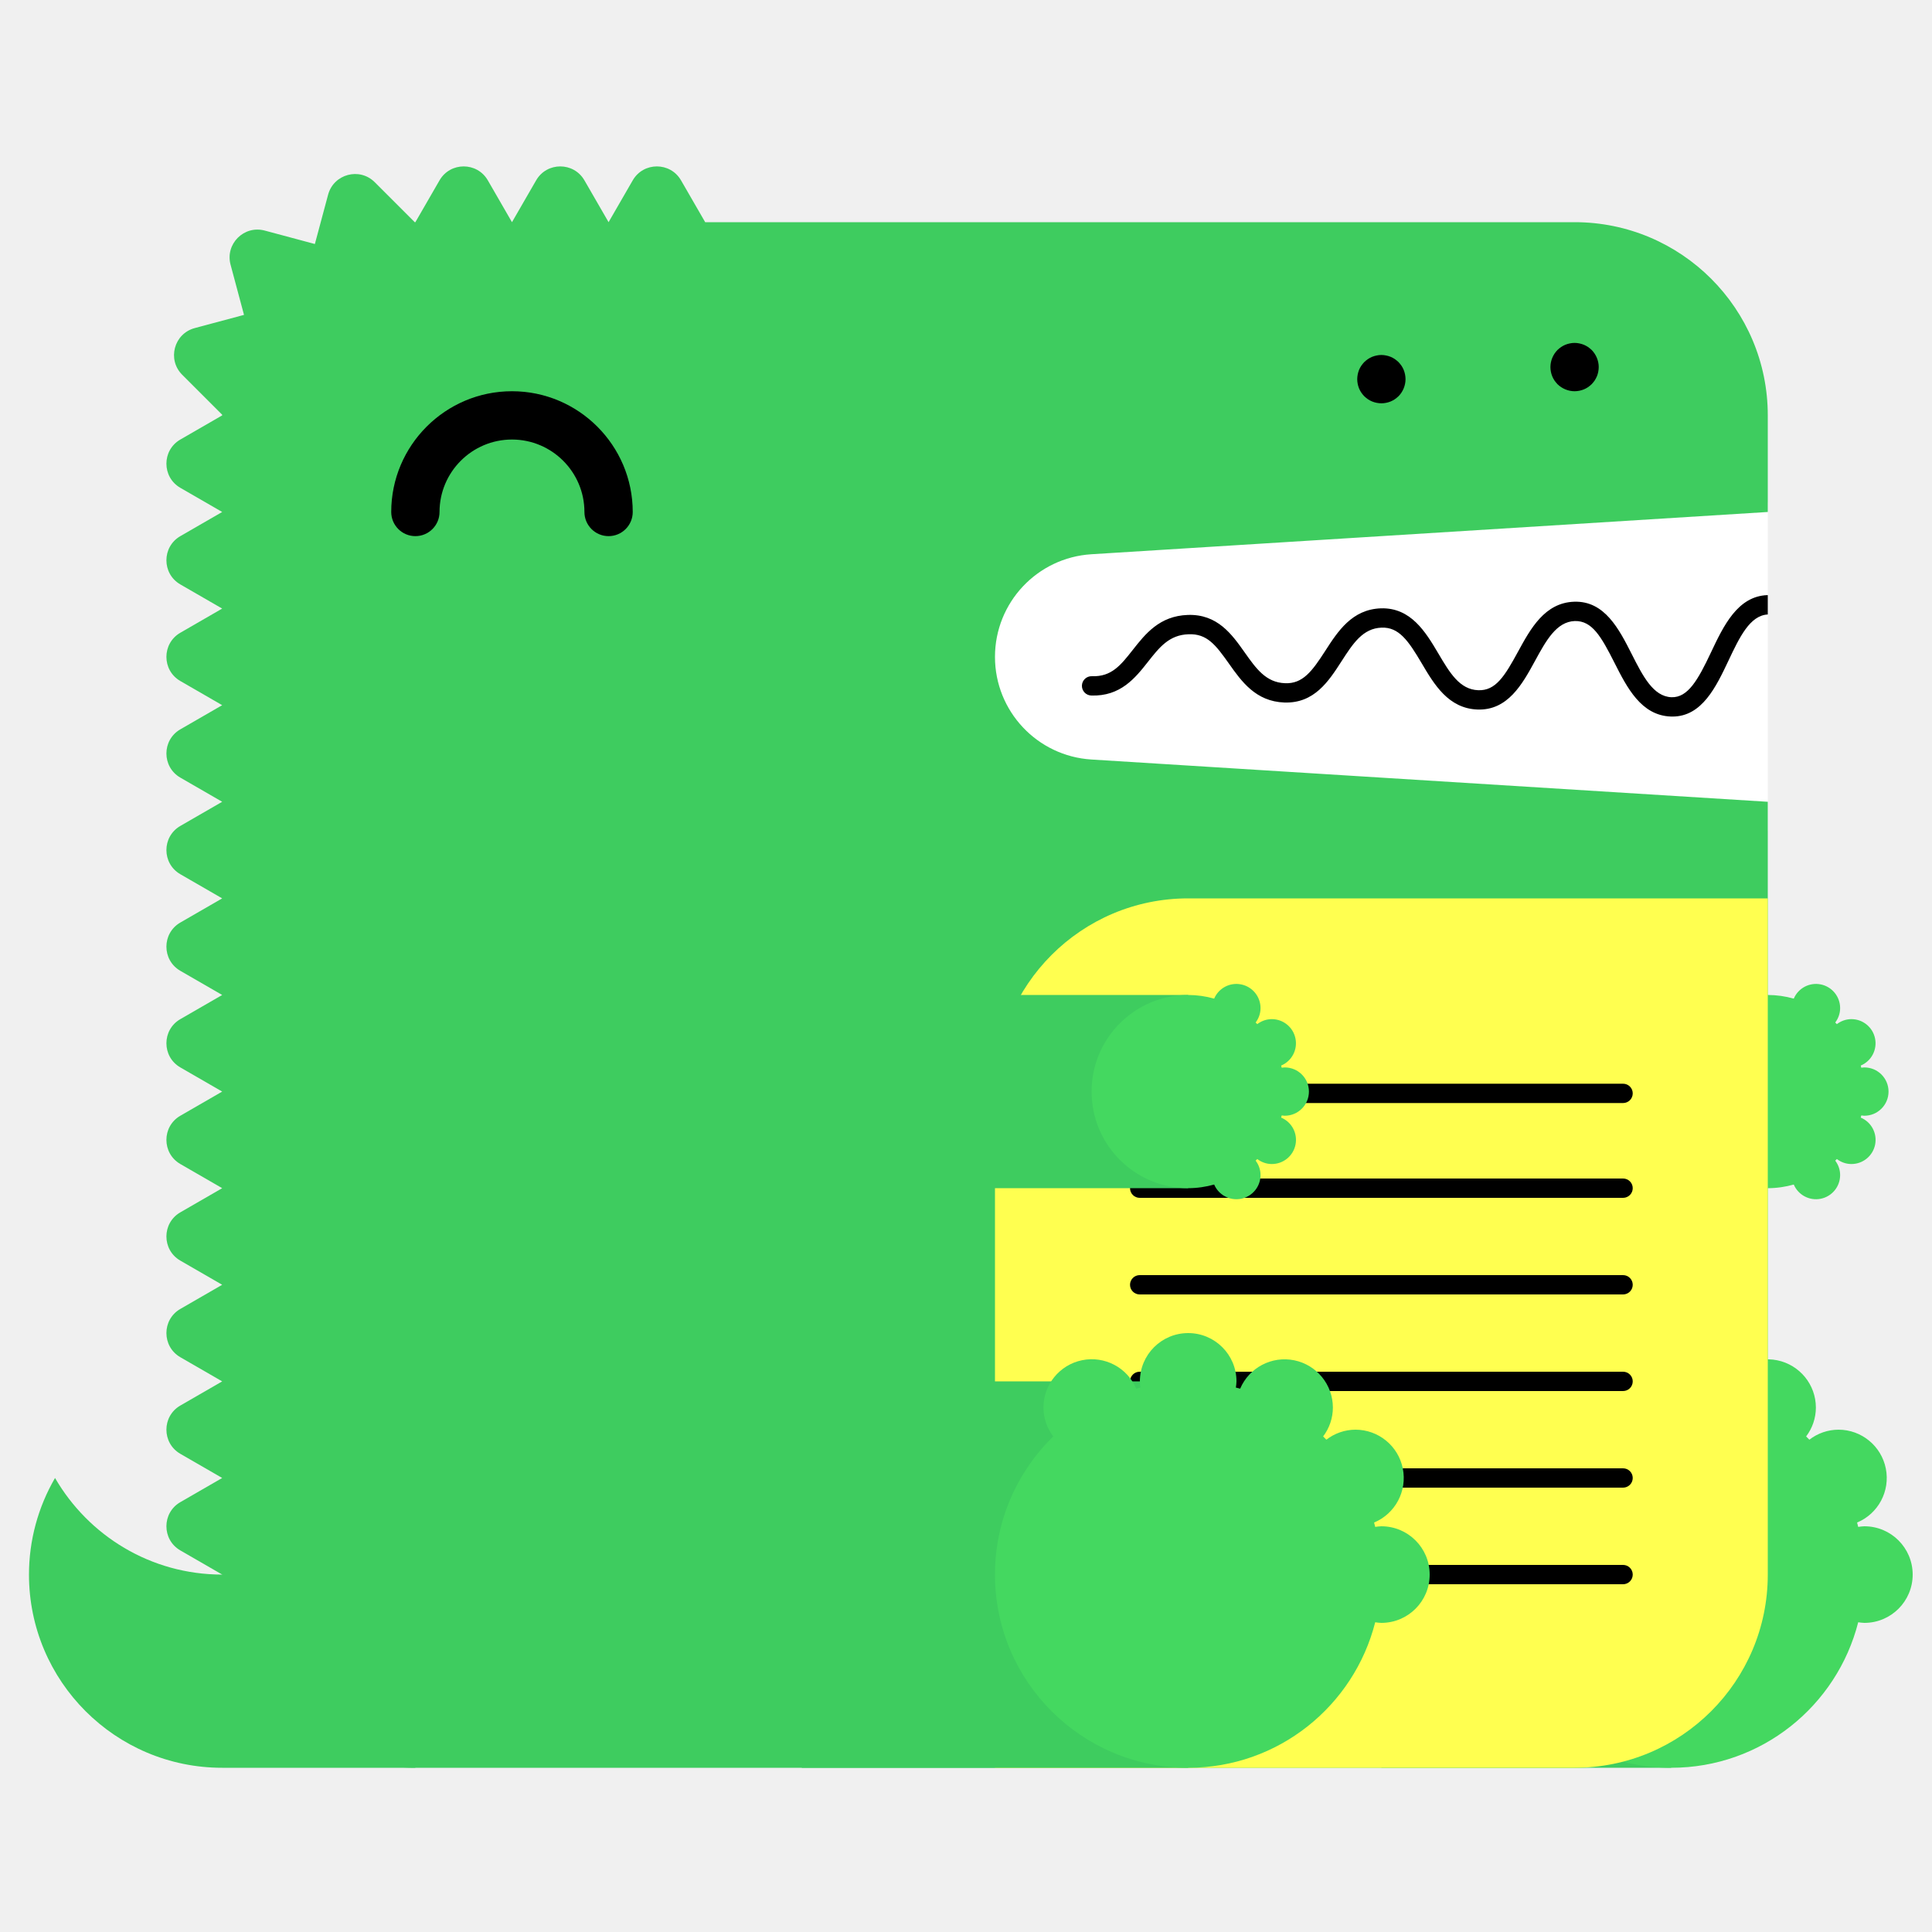
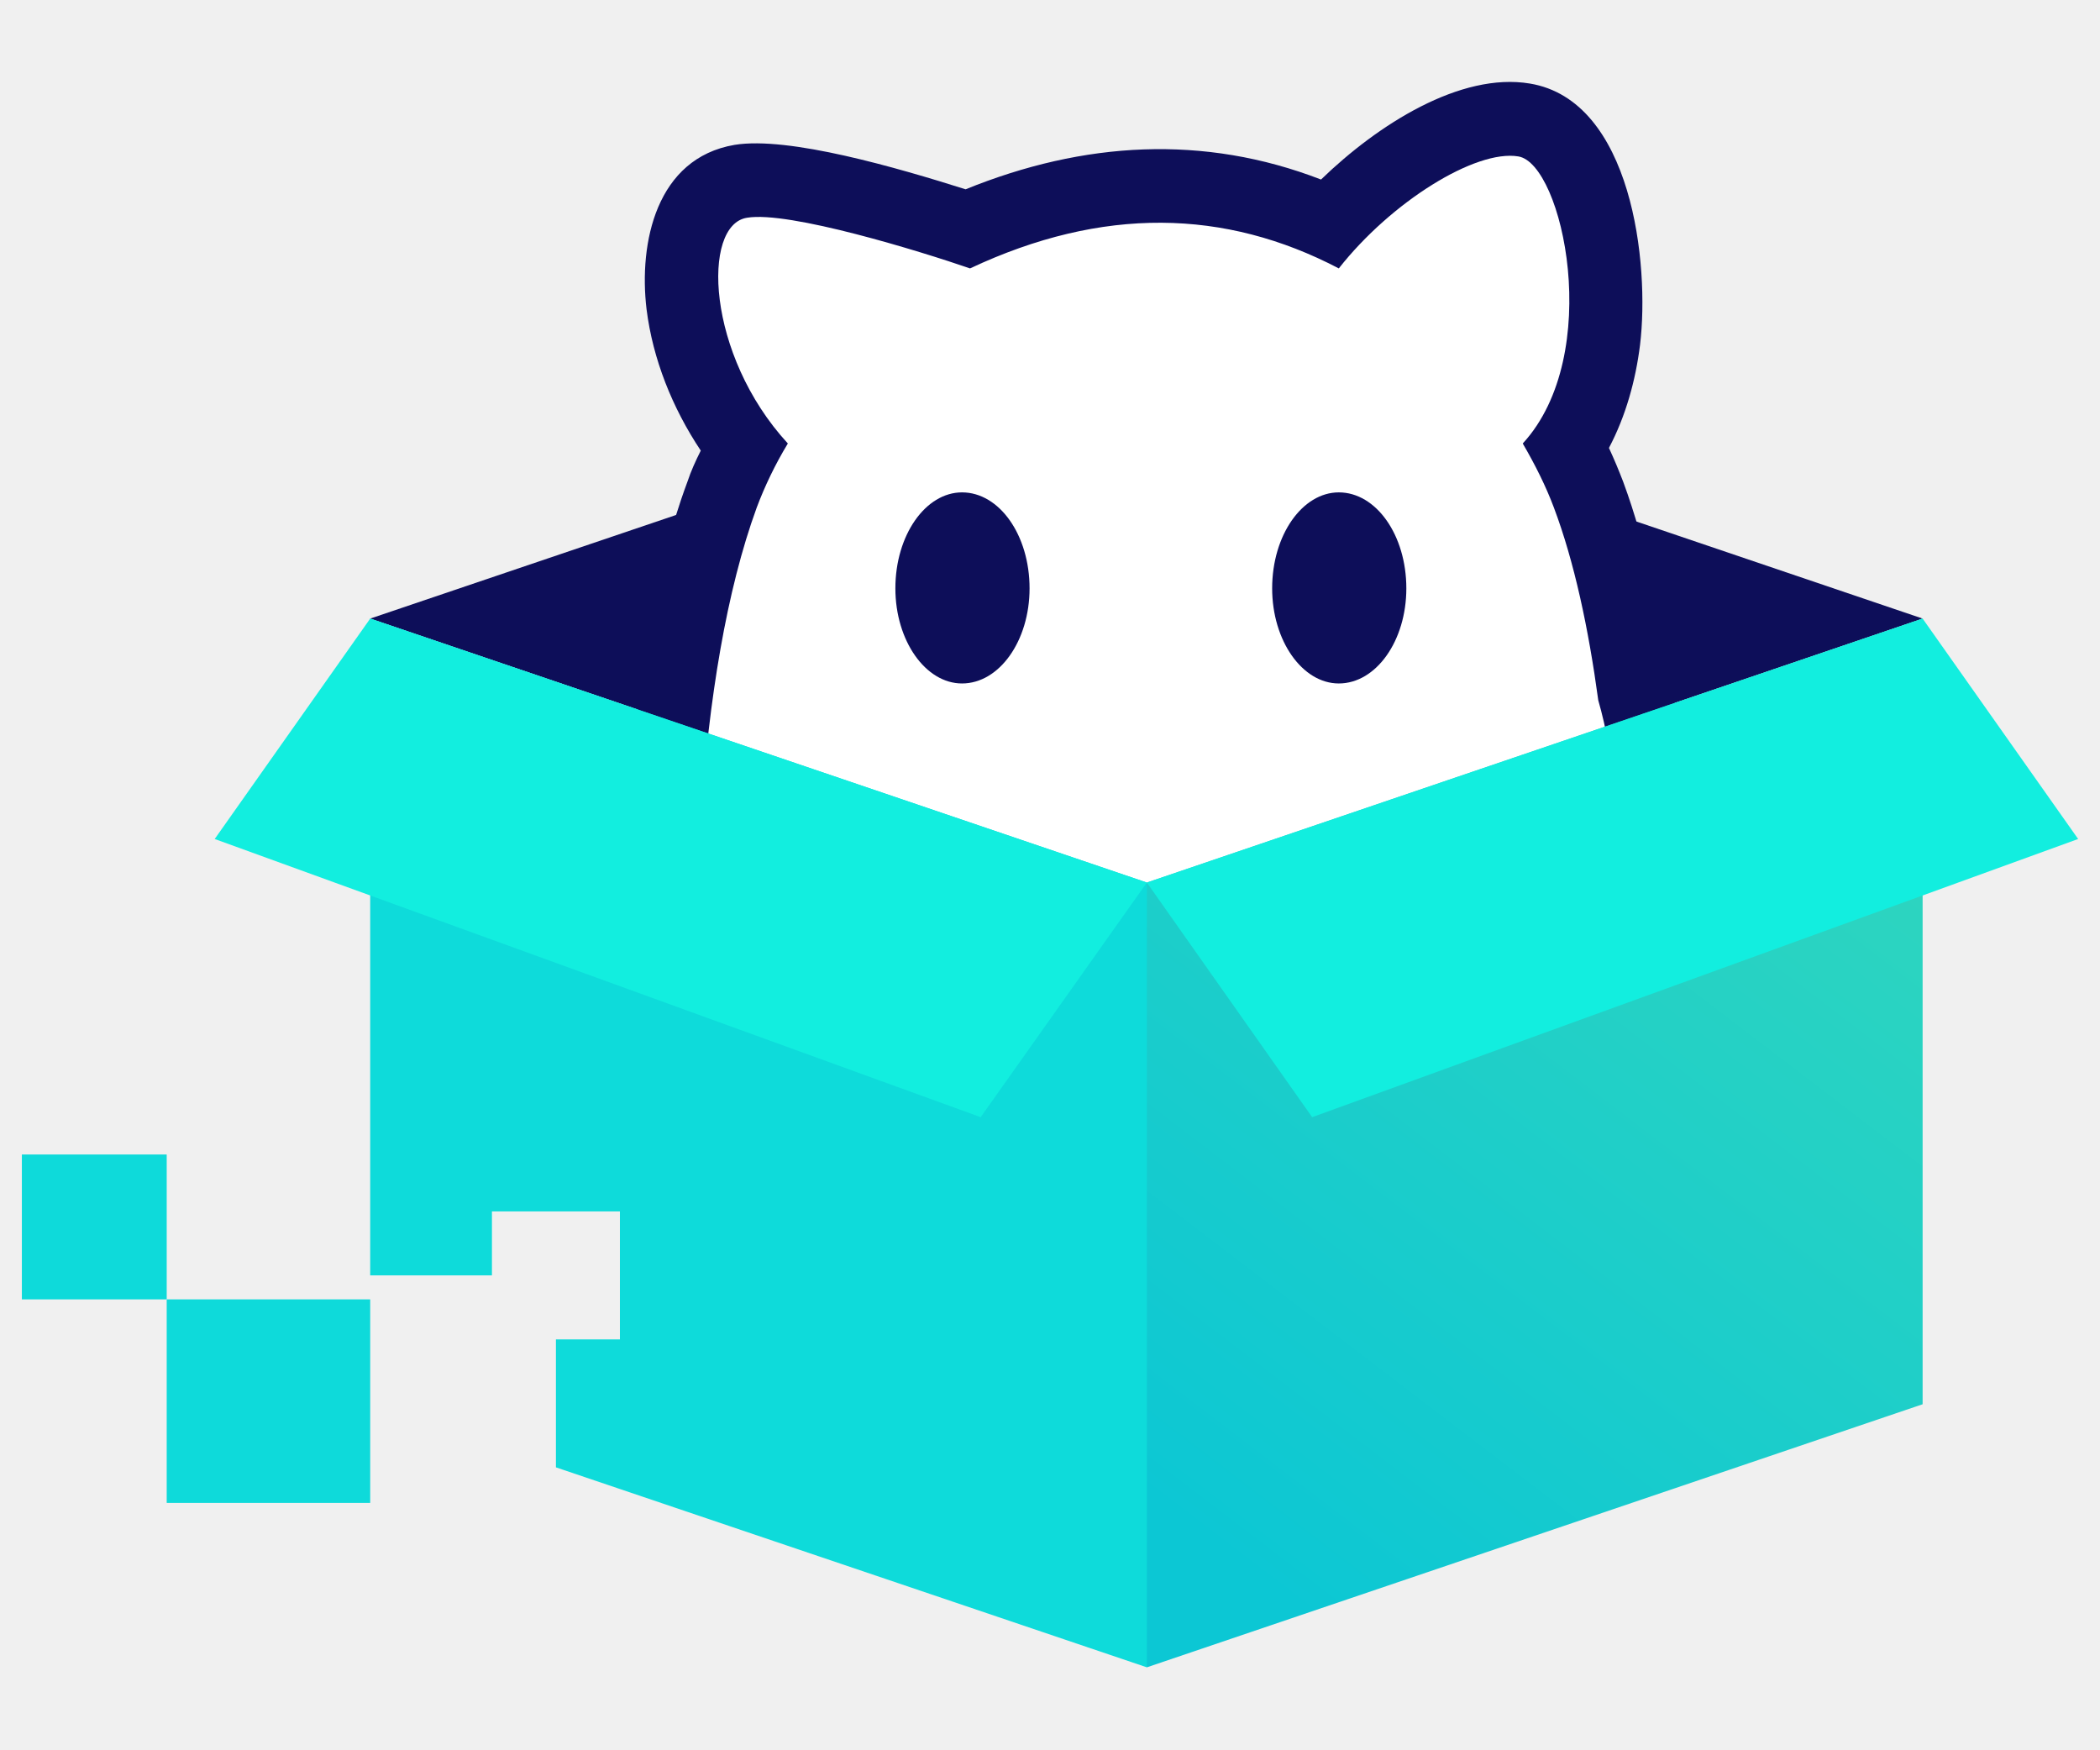
- <svg xmlns="http://www.w3.org/2000/svg" width="200" height="200" viewBox="0 0 200 200">
-   <g fill="none" fill-rule="evenodd">
-     <path fill="#FFF" d="M99 52h84v34H99z" />
-     <path d="M23 163c-7.398 0-13.843-4.027-17.303-10A19.886 19.886 0 0 0 3 163c0 11.046 8.954 20 20 20h20v-20H23z" fill="#3ECC5F" />
-     <path d="M112.98 57.376L183 53V43c0-11.046-8.954-20-20-20H73l-2.5-4.33c-1.112-1.925-3.889-1.925-5 0L63 23l-2.5-4.33c-1.111-1.925-3.889-1.925-5 0L53 23l-2.5-4.33c-1.111-1.925-3.889-1.925-5 0L43 23c-.022 0-.042.003-.065.003l-4.142-4.141c-1.57-1.571-4.252-.853-4.828 1.294l-1.369 5.104-5.192-1.392c-2.148-.575-4.111 1.389-3.535 3.536l1.39 5.193-5.102 1.367c-2.148.576-2.867 3.259-1.296 4.83l4.142 4.142c0 .021-.003.042-.003.064l-4.33 2.5c-1.925 1.111-1.925 3.889 0 5L23 53l-4.33 2.5c-1.925 1.111-1.925 3.889 0 5L23 63l-4.33 2.5c-1.925 1.111-1.925 3.889 0 5L23 73l-4.33 2.5c-1.925 1.111-1.925 3.889 0 5L23 83l-4.33 2.5c-1.925 1.111-1.925 3.889 0 5L23 93l-4.33 2.5c-1.925 1.111-1.925 3.889 0 5L23 103l-4.33 2.5c-1.925 1.111-1.925 3.889 0 5L23 113l-4.33 2.5c-1.925 1.111-1.925 3.889 0 5L23 123l-4.33 2.5c-1.925 1.111-1.925 3.889 0 5L23 133l-4.33 2.5c-1.925 1.111-1.925 3.889 0 5L23 143l-4.33 2.5c-1.925 1.111-1.925 3.889 0 5L23 153l-4.33 2.5c-1.925 1.111-1.925 3.889 0 5L23 163c0 11.046 8.954 20 20 20h120c11.046 0 20-8.954 20-20V83l-70.02-4.376A10.645 10.645 0 0 1 103 68c0-5.621 4.37-10.273 9.98-10.624" fill="#3ECC5F" />
-     <path fill="#3ECC5F" d="M143 183h30v-40h-30z" />
-     <path d="M193 158c-.219 0-.428.037-.639.064-.038-.15-.074-.301-.116-.451A5 5 0 0 0 190.32 148a4.96 4.96 0 0 0-3.016 1.036 26.531 26.531 0 0 0-.335-.336 4.955 4.955 0 0 0 1.011-2.987 5 5 0 0 0-9.599-1.959c-.148-.042-.297-.077-.445-.115.027-.211.064-.42.064-.639a5 5 0 0 0-5-5 5 5 0 0 0-5 5c0 .219.037.428.064.639-.148.038-.297.073-.445.115a4.998 4.998 0 0 0-9.599 1.959c0 1.125.384 2.151 1.011 2.987-3.717 3.632-6.031 8.693-6.031 14.3 0 11.046 8.954 20 20 20 9.339 0 17.16-6.41 19.361-15.064.211.027.42.064.639.064a5 5 0 0 0 5-5 5 5 0 0 0-5-5" fill="#44D860" />
-     <path fill="#3ECC5F" d="M153 123h30v-20h-30z" />
-     <path d="M193 115.5a2.5 2.5 0 1 0 0-5c-.109 0-.214.019-.319.032-.02-.075-.037-.15-.058-.225a2.501 2.501 0 0 0-.963-4.807c-.569 0-1.088.197-1.508.518a6.653 6.653 0 0 0-.168-.168c.314-.417.506-.931.506-1.494a2.5 2.5 0 0 0-4.8-.979A9.987 9.987 0 0 0 183 103c-5.522 0-10 4.478-10 10s4.478 10 10 10c.934 0 1.833-.138 2.69-.377a2.5 2.5 0 0 0 4.8-.979c0-.563-.192-1.077-.506-1.494.057-.055.113-.111.168-.168.42.321.939.518 1.508.518a2.5 2.5 0 0 0 .963-4.807c.021-.074.038-.15.058-.225.105.013.21.032.319.032" fill="#44D860" />
-     <path d="M63 55.5a2.5 2.5 0 0 1-2.5-2.5c0-4.136-3.364-7.5-7.5-7.5s-7.5 3.364-7.5 7.5a2.5 2.5 0 1 1-5 0c0-6.893 5.607-12.5 12.5-12.5S65.5 46.107 65.5 53a2.5 2.5 0 0 1-2.5 2.5" fill="#000" />
-     <path d="M103 183h60c11.046 0 20-8.954 20-20V93h-60c-11.046 0-20 8.954-20 20v70z" fill="#FFFF50" />
-     <path d="M168.02 124h-50.04a1 1 0 1 1 0-2h50.04a1 1 0 1 1 0 2m0 20h-50.04a1 1 0 1 1 0-2h50.04a1 1 0 1 1 0 2m0 20h-50.04a1 1 0 1 1 0-2h50.04a1 1 0 1 1 0 2m0-49.814h-50.04a1 1 0 1 1 0-2h50.04a1 1 0 1 1 0 2m0 19.814h-50.04a1 1 0 1 1 0-2h50.04a1 1 0 1 1 0 2m0 20h-50.04a1 1 0 1 1 0-2h50.04a1 1 0 1 1 0 2M183 61.611c-.012 0-.022-.006-.034-.005-3.09.105-4.552 3.196-5.842 5.923-1.346 2.85-2.387 4.703-4.093 4.647-1.889-.068-2.969-2.202-4.113-4.46-1.314-2.594-2.814-5.536-5.963-5.426-3.046.104-4.513 2.794-5.807 5.167-1.377 2.528-2.314 4.065-4.121 3.994-1.927-.07-2.951-1.805-4.136-3.813-1.321-2.236-2.848-4.75-5.936-4.664-2.994.103-4.465 2.385-5.763 4.4-1.373 2.13-2.335 3.428-4.165 3.351-1.973-.07-2.992-1.51-4.171-3.177-1.324-1.873-2.816-3.993-5.895-3.89-2.928.1-4.399 1.97-5.696 3.618-1.232 1.564-2.194 2.802-4.229 2.724a1 1 0 0 0-.072 2c3.017.101 4.545-1.8 5.872-3.487 1.177-1.496 2.193-2.787 4.193-2.855 1.926-.082 2.829 1.115 4.195 3.045 1.297 1.834 2.769 3.914 5.731 4.021 3.103.104 4.596-2.215 5.918-4.267 1.182-1.834 2.202-3.417 4.15-3.484 1.793-.067 2.769 1.35 4.145 3.681 1.297 2.197 2.766 4.686 5.787 4.796 3.125.108 4.634-2.62 5.949-5.035 1.139-2.088 2.214-4.06 4.119-4.126 1.793-.042 2.728 1.595 4.111 4.33 1.292 2.553 2.757 5.445 5.825 5.556l.169.003c3.064 0 4.518-3.075 5.805-5.794 1.139-2.41 2.217-4.68 4.067-4.773v-2z" fill="#000" />
-     <path fill="#3ECC5F" d="M83 183h40v-40H83z" />
-     <path d="M143 158c-.219 0-.428.037-.639.064-.038-.15-.074-.301-.116-.451A5 5 0 0 0 140.32 148a4.96 4.96 0 0 0-3.016 1.036 26.531 26.531 0 0 0-.335-.336 4.955 4.955 0 0 0 1.011-2.987 5 5 0 0 0-9.599-1.959c-.148-.042-.297-.077-.445-.115.027-.211.064-.42.064-.639a5 5 0 0 0-5-5 5 5 0 0 0-5 5c0 .219.037.428.064.639-.148.038-.297.073-.445.115a4.998 4.998 0 0 0-9.599 1.959c0 1.125.384 2.151 1.011 2.987-3.717 3.632-6.031 8.693-6.031 14.3 0 11.046 8.954 20 20 20 9.339 0 17.16-6.41 19.361-15.064.211.027.42.064.639.064a5 5 0 0 0 5-5 5 5 0 0 0-5-5" fill="#44D860" />
-     <path fill="#3ECC5F" d="M83 123h40v-20H83z" />
-     <path d="M133 115.5a2.5 2.5 0 1 0 0-5c-.109 0-.214.019-.319.032-.02-.075-.037-.15-.058-.225a2.501 2.501 0 0 0-.963-4.807c-.569 0-1.088.197-1.508.518a6.653 6.653 0 0 0-.168-.168c.314-.417.506-.931.506-1.494a2.5 2.5 0 0 0-4.8-.979A9.987 9.987 0 0 0 123 103c-5.522 0-10 4.478-10 10s4.478 10 10 10c.934 0 1.833-.138 2.69-.377a2.5 2.5 0 0 0 4.8-.979c0-.563-.192-1.077-.506-1.494.057-.055.113-.111.168-.168.42.321.939.518 1.508.518a2.5 2.5 0 0 0 .963-4.807c.021-.074.038-.15.058-.225.105.013.21.032.319.032" fill="#44D860" />
-     <path d="M143 41.75c-.16 0-.33-.02-.49-.05a2.52 2.52 0 0 1-.47-.14c-.15-.06-.29-.14-.431-.23-.13-.09-.259-.2-.38-.31-.109-.12-.219-.24-.309-.38s-.17-.28-.231-.43a2.619 2.619 0 0 1-.189-.96c0-.16.02-.33.05-.49.03-.16.08-.31.139-.47.061-.15.141-.29.231-.43.09-.13.2-.26.309-.38.121-.11.25-.22.38-.31.141-.09.281-.17.431-.23.149-.06.31-.11.47-.14.32-.07.65-.07.98 0 .159.03.32.08.47.14.149.06.29.14.43.23.13.09.259.2.38.31.11.12.22.25.31.38.09.14.17.28.23.43.06.16.11.31.14.47.029.16.05.33.05.49 0 .66-.271 1.31-.73 1.77-.121.11-.25.22-.38.31-.14.09-.281.17-.43.23a2.565 2.565 0 0 1-.96.19m20-1.25c-.66 0-1.3-.27-1.771-.73a3.802 3.802 0 0 1-.309-.38c-.09-.14-.17-.28-.231-.43a2.619 2.619 0 0 1-.189-.96c0-.66.27-1.3.729-1.77.121-.11.25-.22.38-.31.141-.09.281-.17.431-.23.149-.06.31-.11.47-.14.32-.07.66-.07.98 0 .159.03.32.08.47.14.149.06.29.14.43.23.13.09.259.2.38.31.459.47.73 1.11.73 1.77 0 .16-.021.33-.05.49-.03.16-.08.32-.14.47-.07.15-.14.29-.23.43-.09.13-.2.26-.31.38-.121.11-.25.22-.38.31-.14.09-.281.17-.43.23a2.565 2.565 0 0 1-.96.19" fill="#000" />
+ <svg xmlns="http://www.w3.org/2000/svg" xml:space="preserve" width="2.362in" height="1.968in" version="1.1" style="shape-rendering:geometricPrecision; text-rendering:geometricPrecision; image-rendering:optimizeQuality; fill-rule:evenodd; clip-rule:evenodd" viewBox="0 0 2362 1969">
+   <defs>
+     <style type="text/css">
+     .fil0 {fill:none}
+     .fil1 {fill:#0D0E59}
+     .fil5 {fill:#0EDADA}
+     .fil6 {fill:#0EDBDA}
+     .fil4 {fill:#12EEDF}
+     .fil2 {fill:white}
+     .fil3 {fill:url(#id0);fill-rule:nonzero}
+   </style>
+     <linearGradient id="id0" gradientUnits="userSpaceOnUse" x1="1339.64" y1="1724.39" x2="2008.93" y2="847.937">
+       <stop offset="0" style="stop-opacity:1; stop-color:#0CC7D4" />
+       <stop offset="1" style="stop-opacity:1; stop-color:#2ED5BF" />
+     </linearGradient>
+   </defs>
+   <g id="Layer_x0020_1">
+     <rect class="fil0" width="2362" height="1969" />
+     <g id="_465459336">
+       <polygon class="fil1" points="416,696 1290,400 2163,696 1290,993 " />
+       <path class="fil1" d="M708 882c9,-113 26,-235 65,-340 4,-12 9,-23 15,-35 -32,-48 -54,-103 -61,-159 -9,-75 11,-170 99,-185 61,-10 184,26 260,50 133,-54 268,-62 400,-11 64,-62 157,-121 235,-108 115,19 135,203 124,294 -5,40 -16,80 -35,116 6,13 11,25 16,38 27,73 42,152 53,229 35,125 31,291 20,420 0,10 0,20 -1,30l-1398 0c34,-131 112,-243 208,-339z" />
+       <path class="fil2" d="M586 1221c33,-108 103,-207 202,-302 9,-132 29,-255 63,-348 9,-24 21,-49 35,-72 -92,-100 -97,-246 -46,-254 47,-8 196,38 251,57 149,-70 287,-67 415,0 59,-75 154,-134 202,-126 50,8 97,223 5,323 14,24 26,48 35,72 23,61 39,136 50,217 36,125 28,313 15,433l2 0c1,-17 1,-33 1,-49 -2,18 -5,34 -7,49l-1223 0z" />
+       <g>
+         <path class="fil1" d="M1082 554c42,0 76,48 76,108 0,59 -34,107 -76,107 -41,0 -75,-48 -75,-107 0,-60 34,-108 75,-108z" />
+         <path class="fil1" d="M1506 554c42,0 76,48 76,108 0,59 -34,107 -76,107 -41,0 -75,-48 -75,-107 0,-60 34,-108 75,-108z" />
+       </g>
+       <polygon class="fil3" points="2163,696 1290,993 1185,1477 1290,1876 2163,1580 2163,1518 2163,819 " />
+       <polygon class="fil4" points="1290,993 1476,1257 2338,944 2163,696 " />
+       <rect class="fil5" x="187" y="1462" width="229" height="229" />
+       <rect class="fil5" x="24" y="1299" width="163" height="163" />
+       <polygon class="fil6" points="416,696 1290,993 1290,1115 1290,1815 1290,1876 625,1651 625,1507 697,1507 697,1363 553,1363 553,1435 416,1435 416,819 " />
+       <polygon class="fil4" points="1290,993 1103,1257 241,944 416,696 " />
+     </g>
  </g>
</svg>
